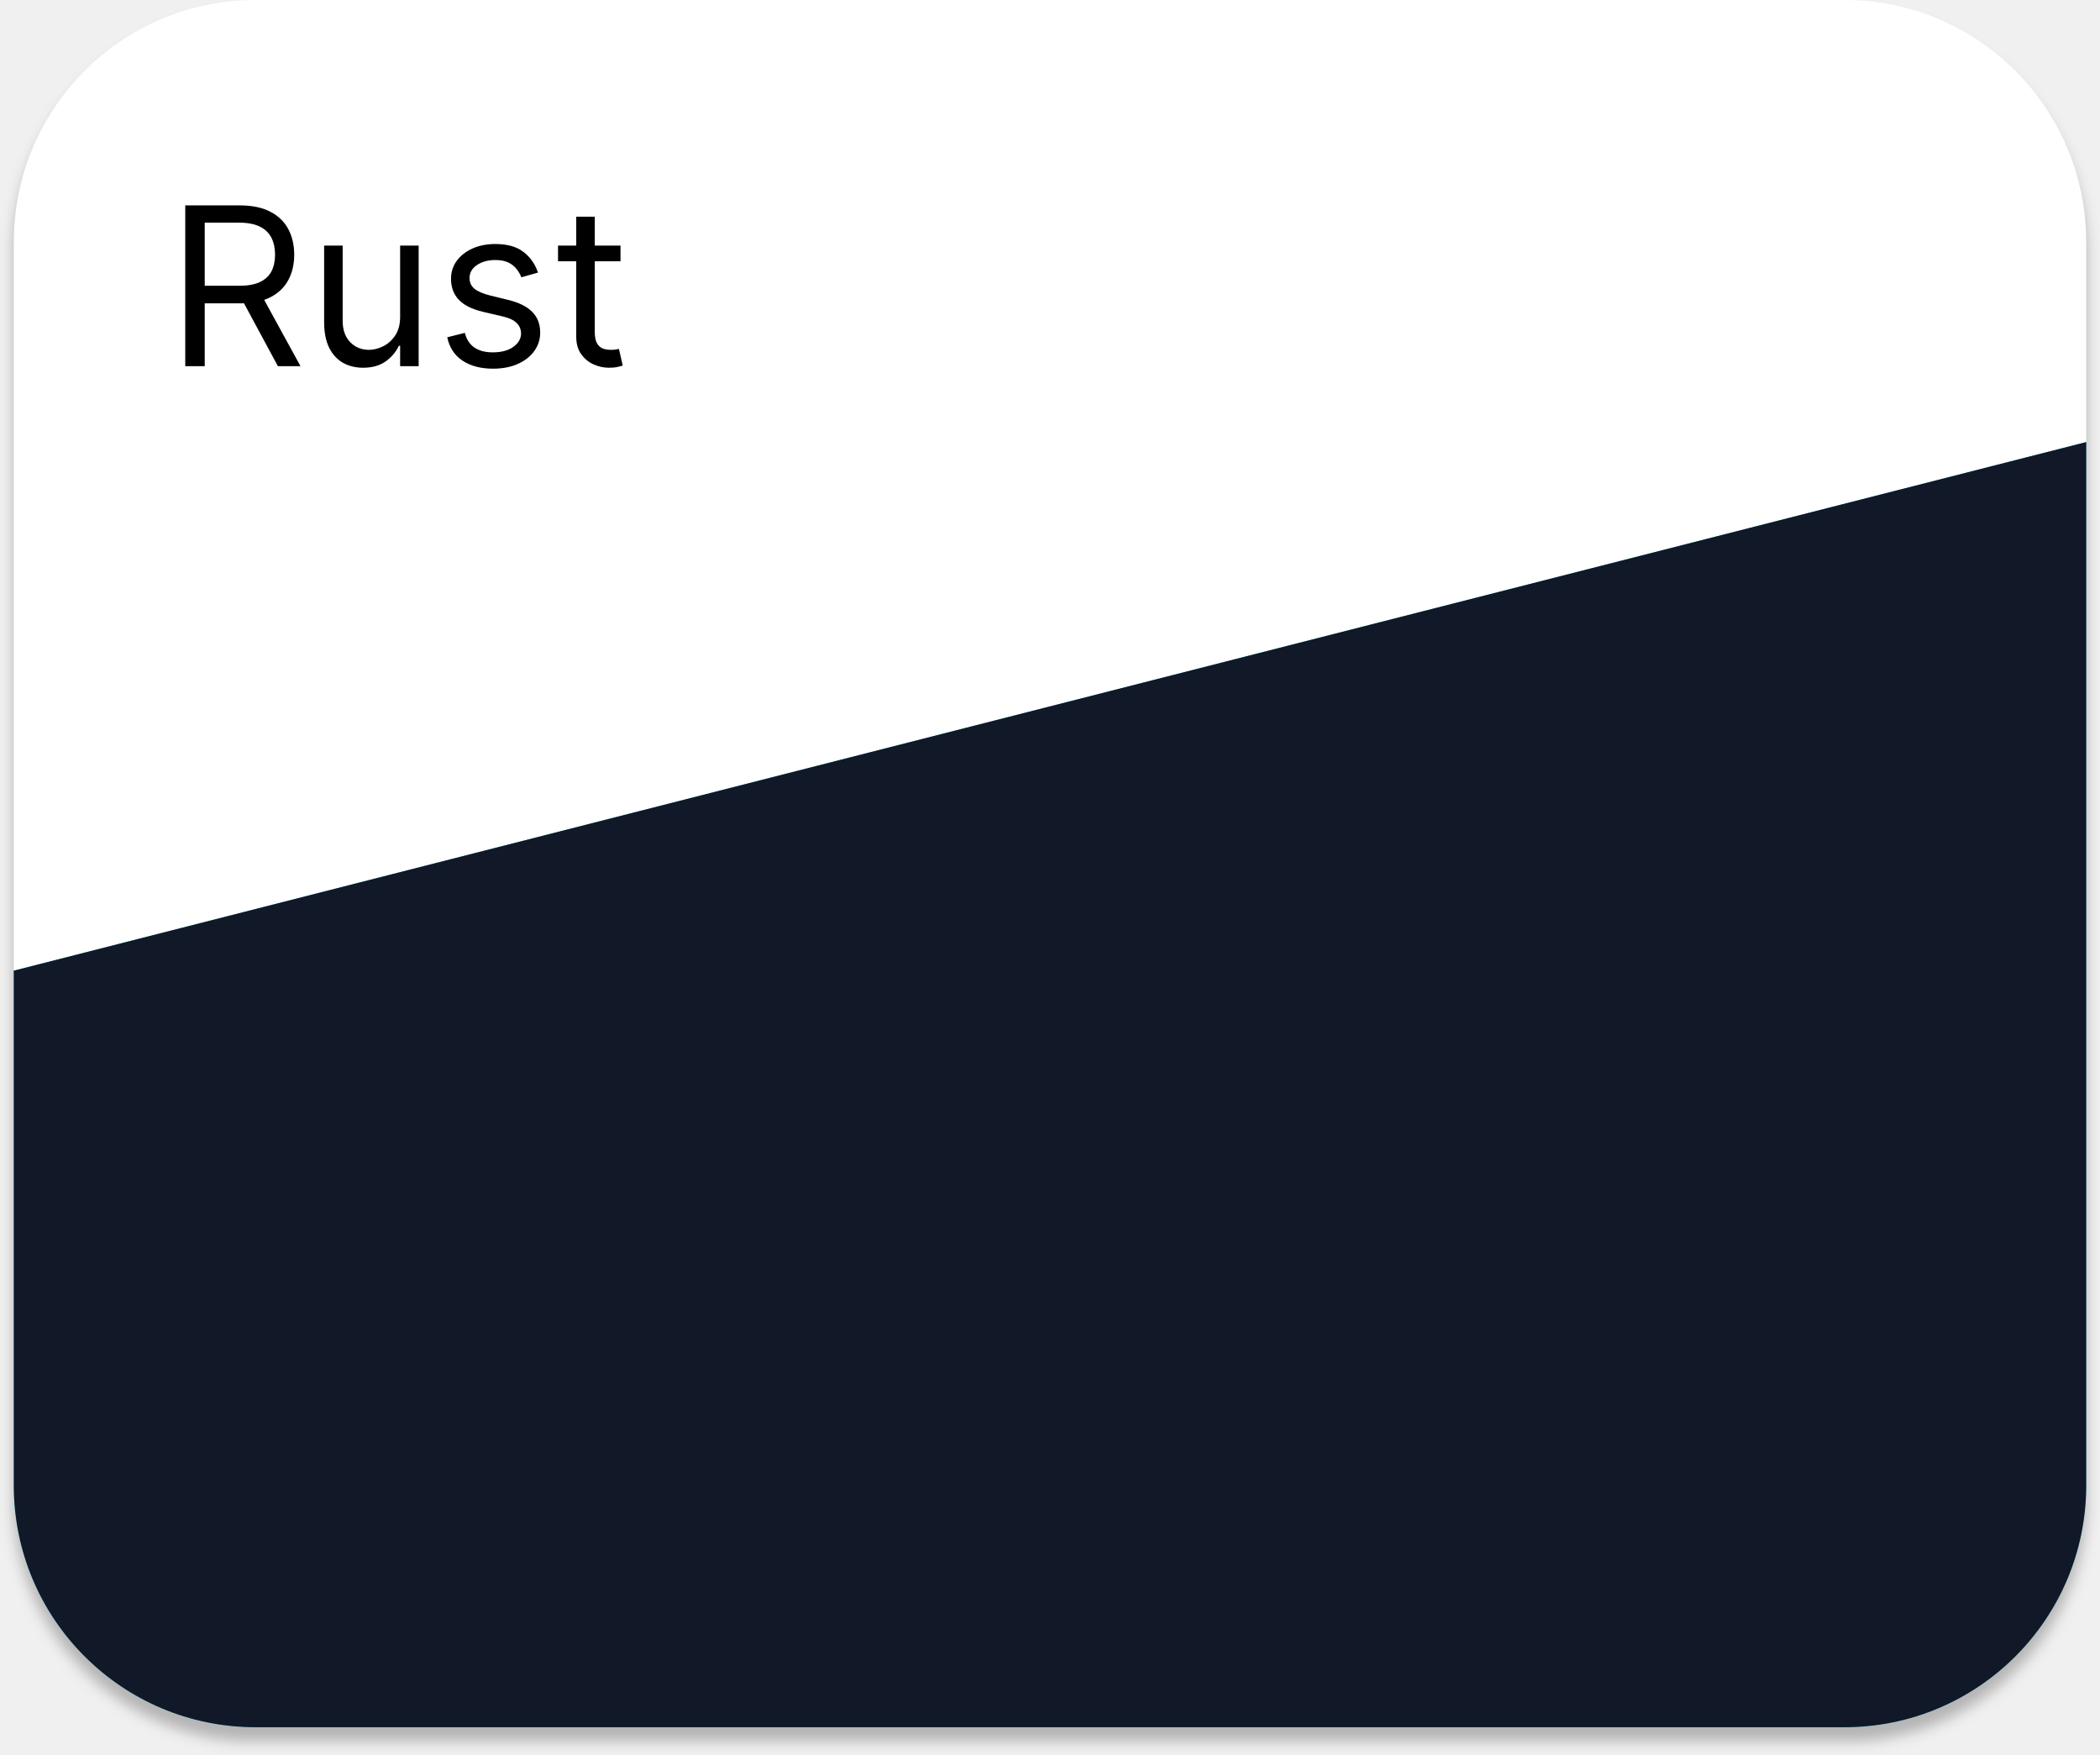
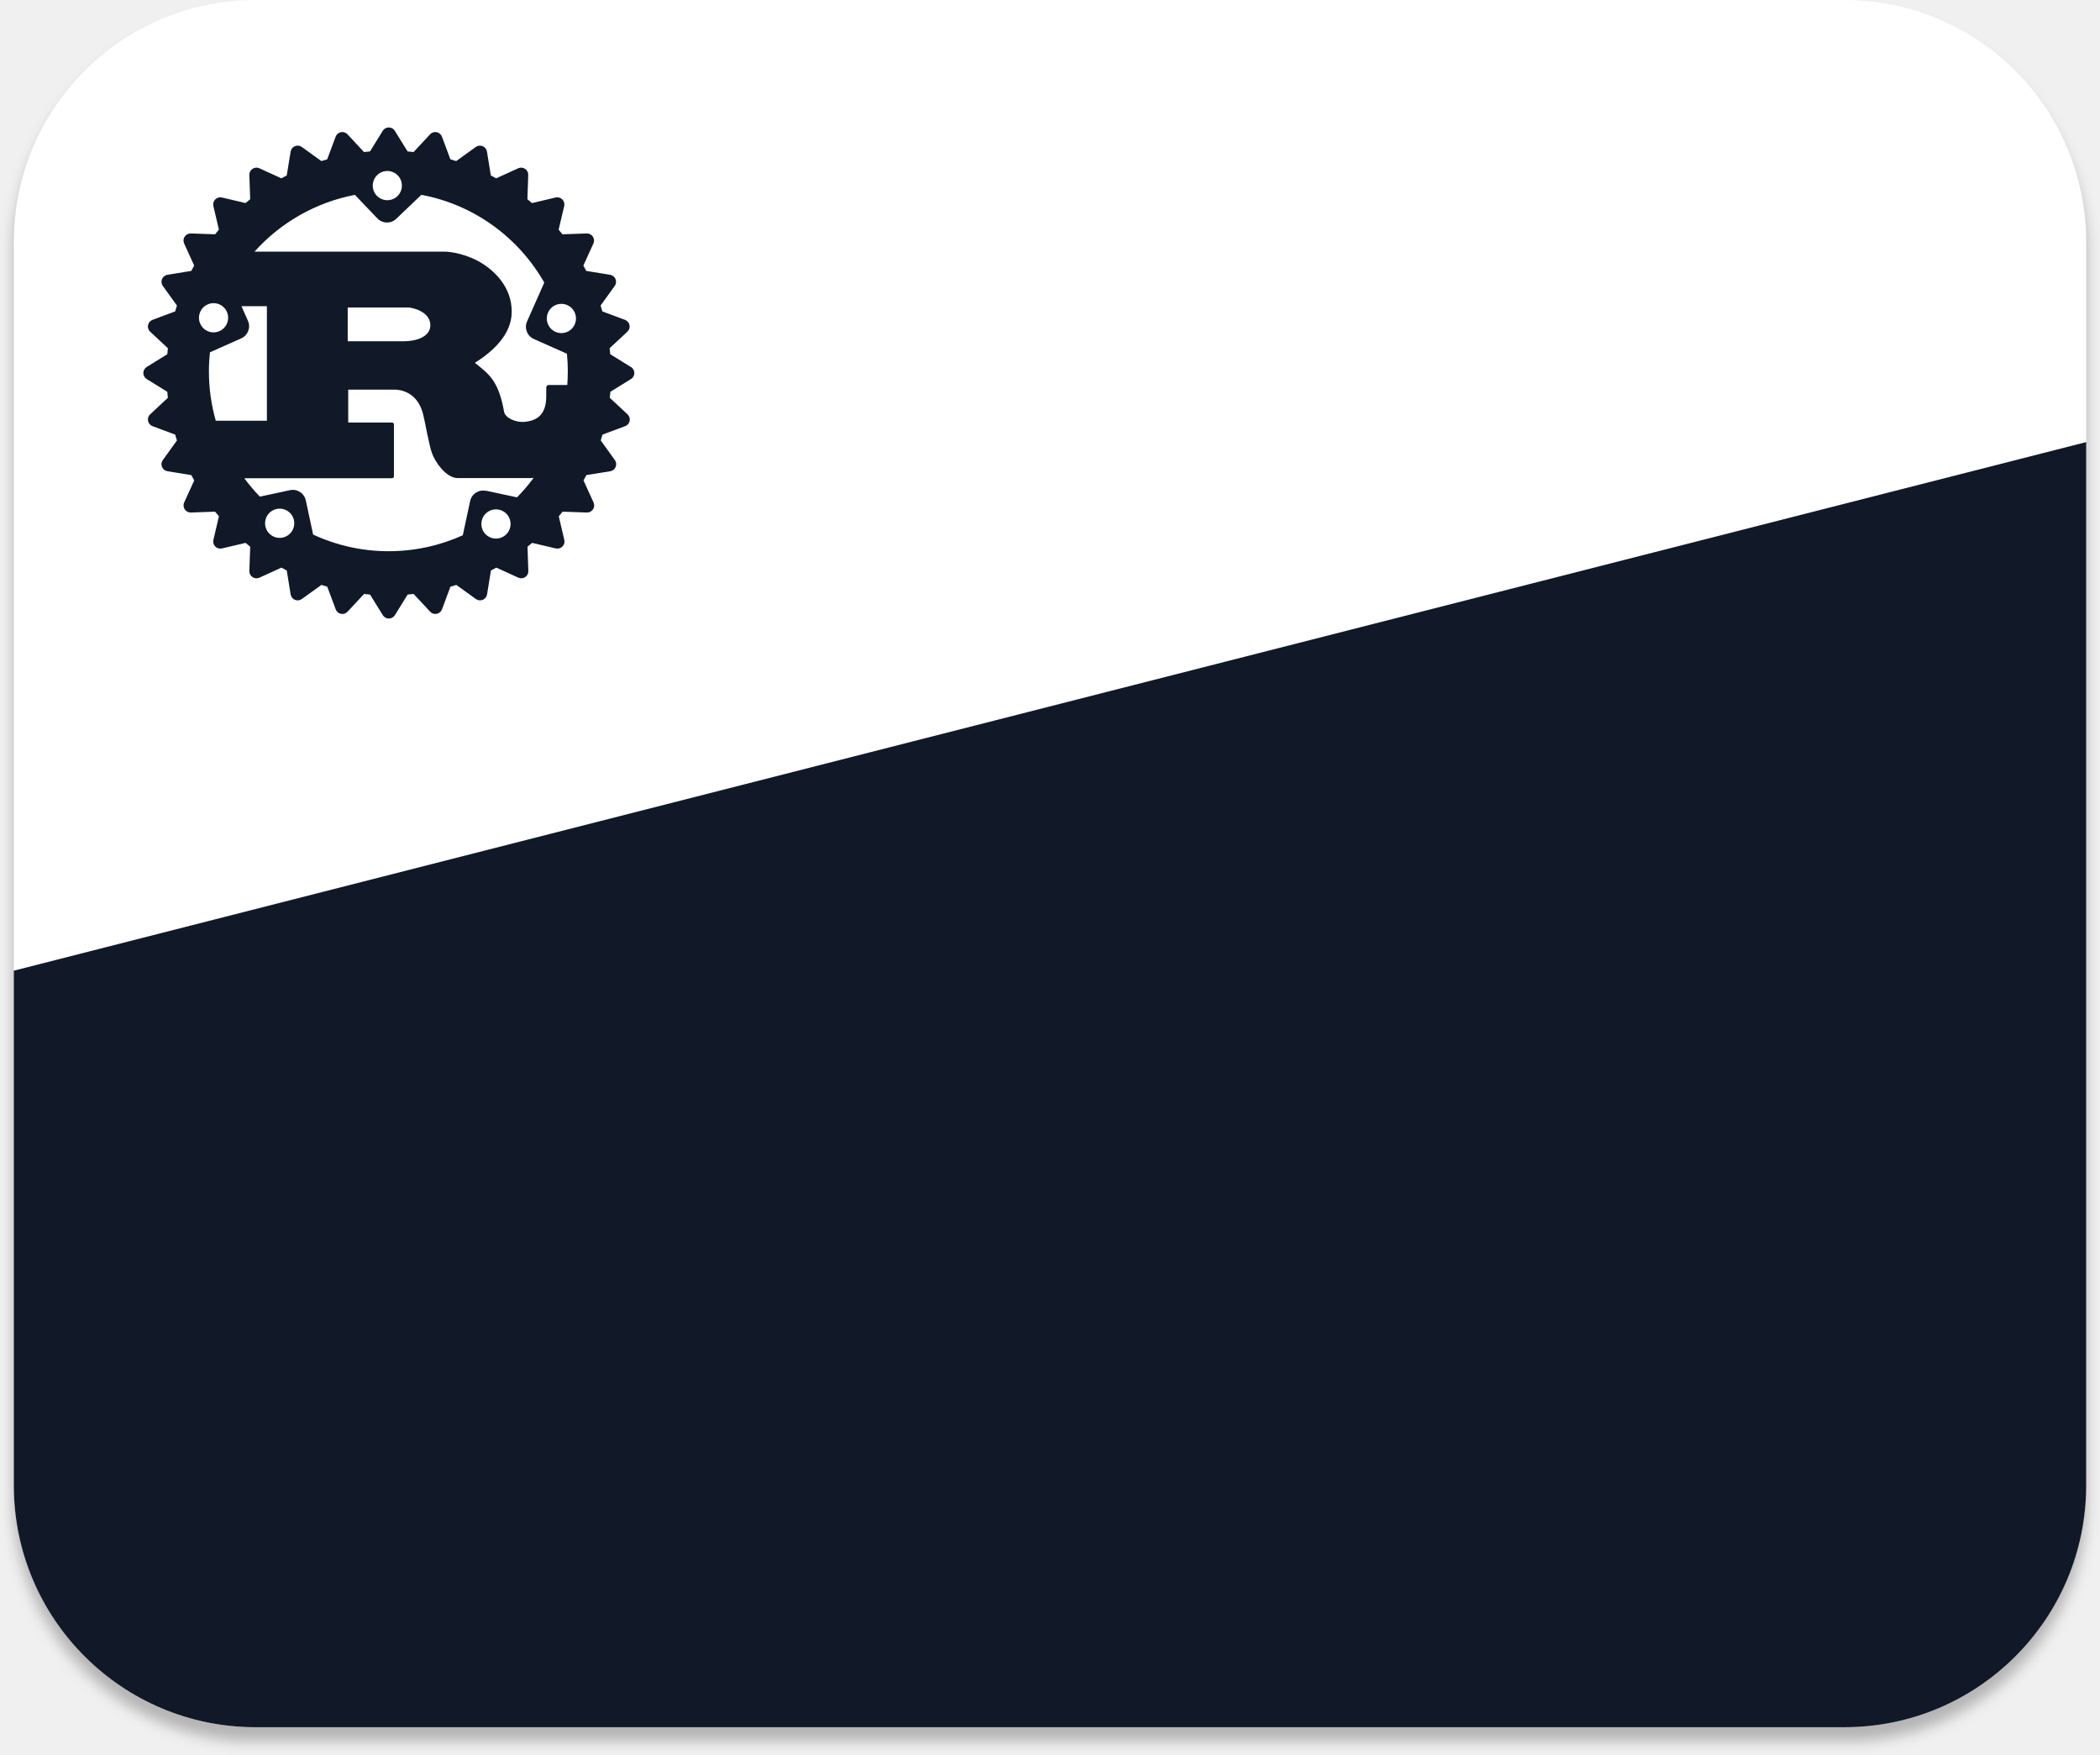
<svg xmlns="http://www.w3.org/2000/svg" width="608" height="508" viewBox="0 0 608 508" fill="none">
-   <g filter="url(#filter0_d_611_103)">
-     <g clip-path="url(#clip0_611_103)">
+   <g filter="url(#filter0_d_513_148)">
+     <g clip-path="url(#clip0_513_148)">
      <rect x="4" width="600" height="500" rx="70" fill="white" />
-       <path d="M4 280.997L605 127.724V490C605 495.523 600.523 500 595 500H14C8.477 500 4 495.523 4 490V280.997Z" fill="#06B6D4" />
      <path d="M4 280.997L605 127.724V490C605 495.523 600.523 500 595 500H14C8.477 500 4 495.523 4 490V280.997Z" fill="#111827" />
-       <path d="M53.636 106V59.455H69.364C73 59.455 75.985 60.076 78.318 61.318C80.651 62.545 82.379 64.235 83.5 66.386C84.621 68.538 85.182 70.985 85.182 73.727C85.182 76.47 84.621 78.901 83.5 81.023C82.379 83.144 80.659 84.811 78.341 86.023C76.023 87.22 73.061 87.818 69.454 87.818H56.727V82.727H69.273C71.758 82.727 73.758 82.364 75.273 81.636C76.803 80.909 77.909 79.879 78.591 78.546C79.288 77.197 79.636 75.591 79.636 73.727C79.636 71.864 79.288 70.235 78.591 68.841C77.894 67.447 76.78 66.371 75.25 65.614C73.72 64.841 71.697 64.454 69.182 64.454H59.273V106H53.636ZM75.546 85.091L87 106H80.454L69.182 85.091H75.546ZM115.847 91.727V71.091H121.21V106H115.847V100.091H115.483C114.665 101.864 113.392 103.371 111.665 104.614C109.938 105.841 107.756 106.455 105.119 106.455C102.938 106.455 100.998 105.977 99.301 105.023C97.604 104.053 96.271 102.598 95.301 100.659C94.331 98.704 93.847 96.242 93.847 93.273V71.091H99.21V92.909C99.21 95.454 99.922 97.485 101.347 99C102.786 100.515 104.619 101.273 106.847 101.273C108.18 101.273 109.536 100.932 110.915 100.25C112.309 99.568 113.475 98.523 114.415 97.114C115.369 95.704 115.847 93.909 115.847 91.727ZM155.761 78.909L150.943 80.273C150.64 79.47 150.193 78.689 149.602 77.932C149.027 77.159 148.239 76.523 147.239 76.023C146.239 75.523 144.958 75.273 143.398 75.273C141.261 75.273 139.481 75.765 138.057 76.75C136.648 77.72 135.943 78.954 135.943 80.454C135.943 81.788 136.428 82.841 137.398 83.614C138.367 84.386 139.883 85.03 141.943 85.546L147.125 86.818C150.246 87.576 152.572 88.735 154.102 90.296C155.633 91.841 156.398 93.833 156.398 96.273C156.398 98.273 155.822 100.061 154.67 101.636C153.534 103.212 151.943 104.455 149.898 105.364C147.852 106.273 145.473 106.727 142.761 106.727C139.201 106.727 136.254 105.955 133.92 104.409C131.587 102.864 130.11 100.606 129.489 97.636L134.58 96.364C135.064 98.242 135.981 99.651 137.33 100.591C138.693 101.53 140.473 102 142.67 102C145.17 102 147.155 101.47 148.625 100.409C150.11 99.333 150.852 98.046 150.852 96.546C150.852 95.333 150.428 94.318 149.58 93.5C148.731 92.667 147.428 92.046 145.67 91.636L139.852 90.273C136.655 89.515 134.307 88.341 132.807 86.75C131.322 85.144 130.58 83.136 130.58 80.727C130.58 78.758 131.133 77.015 132.239 75.5C133.36 73.985 134.883 72.796 136.807 71.932C138.746 71.068 140.943 70.636 143.398 70.636C146.852 70.636 149.564 71.394 151.534 72.909C153.519 74.424 154.928 76.424 155.761 78.909ZM179.653 71.091V75.636H161.562V71.091H179.653ZM166.835 62.727H172.199V96C172.199 97.515 172.419 98.651 172.858 99.409C173.313 100.152 173.888 100.652 174.585 100.909C175.297 101.152 176.047 101.273 176.835 101.273C177.426 101.273 177.911 101.242 178.29 101.182C178.669 101.106 178.972 101.045 179.199 101L180.29 105.818C179.926 105.955 179.419 106.091 178.767 106.227C178.116 106.379 177.29 106.455 176.29 106.455C174.775 106.455 173.29 106.129 171.835 105.477C170.396 104.826 169.199 103.833 168.244 102.5C167.305 101.167 166.835 99.485 166.835 97.454V62.727Z" fill="black" />
+       <path d="M182.641 106.234L176.678 102.539C176.627 101.957 176.57 101.377 176.508 100.8L181.643 96.018C182.165 95.532 182.398 94.812 182.257 94.116C182.12 93.417 181.629 92.841 180.962 92.595L174.401 90.149C174.236 89.582 174.064 89.018 173.887 88.451L177.976 82.773C178.393 82.195 178.479 81.444 178.207 80.789C177.936 80.133 177.342 79.663 176.645 79.548L169.73 78.423C169.461 77.898 169.181 77.382 168.899 76.874L171.806 70.489C172.104 69.84 172.042 69.09 171.646 68.492C171.25 67.9 170.581 67.554 169.866 67.581L162.843 67.825C162.48 67.372 162.11 66.922 161.734 66.48L163.351 59.647C163.514 58.953 163.309 58.221 162.803 57.718C162.302 57.215 161.574 57.008 160.874 57.171L154.041 58.787C153.598 58.412 153.149 58.041 152.693 57.679L152.939 50.655C152.966 49.945 152.62 49.27 152.028 48.876C151.434 48.479 150.683 48.419 150.031 48.714L143.659 51.621C143.145 51.339 142.628 51.059 142.111 50.788L140.983 43.874C140.869 43.173 140.399 42.578 139.742 42.312C139.085 42.038 138.329 42.127 137.758 42.542L132.08 46.632C131.52 46.453 130.958 46.282 130.395 46.119L127.95 39.558C127.701 38.889 127.125 38.399 126.428 38.261C125.73 38.123 125.016 38.356 124.526 38.874L119.745 44.01C119.167 43.946 118.586 43.887 118.006 43.84L114.311 37.862C113.937 37.258 113.275 36.89 112.558 36.89C111.841 36.89 111.186 37.258 110.819 37.862L107.124 43.84C106.543 43.887 105.961 43.946 105.385 44.01L100.603 38.874C100.118 38.356 99.398 38.123 98.702 38.261C98.002 38.4 97.426 38.889 97.18 39.558L94.735 46.119C94.167 46.282 93.605 46.455 93.05 46.632L87.372 42.542C86.794 42.125 86.042 42.037 85.388 42.312C84.732 42.583 84.261 43.178 84.147 43.874L83.019 50.788C82.498 51.059 81.981 51.337 81.471 51.621L75.099 48.714C74.451 48.418 73.7 48.479 73.102 48.876C72.51 49.27 72.163 49.945 72.191 50.655L72.435 57.679C71.981 58.041 71.532 58.412 71.088 58.787L64.254 57.171C63.56 57.009 62.828 57.215 62.325 57.718C61.82 58.222 61.615 58.949 61.778 59.647L63.381 66.48C63.007 66.923 62.638 67.372 62.275 67.825L55.252 67.581C54.544 67.56 53.866 67.9 53.472 68.492C53.075 69.082 53.016 69.837 53.31 70.489L56.218 76.874C55.935 77.386 55.655 77.903 55.385 78.423L48.47 79.548C47.768 79.662 47.175 80.132 46.908 80.789C46.636 81.448 46.724 82.202 47.139 82.773L51.228 88.451C51.05 89.012 50.877 89.576 50.714 90.149L44.153 92.595C43.487 92.843 42.997 93.419 42.858 94.116C42.719 94.814 42.952 95.529 43.472 96.018L48.607 100.8C48.543 101.377 48.486 101.959 48.437 102.539L42.474 106.234C41.869 106.608 41.501 107.268 41.501 107.986C41.501 108.705 41.869 109.358 42.474 109.725L48.437 113.42C48.486 114.002 48.543 114.582 48.607 115.159L43.472 119.941C42.952 120.426 42.719 121.146 42.858 121.843C42.997 122.543 43.487 123.117 44.153 123.364L50.714 125.81C50.877 126.378 51.05 126.941 51.228 127.508L47.139 133.186C46.723 133.765 46.635 134.516 46.908 135.17C47.181 135.829 47.775 136.299 48.484 136.411L55.398 137.536C55.669 138.061 55.946 138.577 56.231 139.085L53.324 145.456C53.028 146.104 53.089 146.856 53.486 147.453C53.882 148.047 54.557 148.393 55.265 148.365L62.275 148.119C62.64 148.575 63.009 149.022 63.383 149.467L61.781 156.3C61.617 156.993 61.823 157.713 62.328 158.215C62.829 158.722 63.559 158.924 64.257 158.761L71.09 157.158C71.534 157.536 71.984 157.903 72.438 158.264L72.193 165.288C72.166 165.998 72.513 166.673 73.105 167.067C73.695 167.462 74.45 167.522 75.102 167.226L81.473 164.319C81.987 164.604 82.503 164.881 83.022 165.152L84.149 172.066C84.263 172.77 84.734 173.365 85.391 173.642C86.047 173.915 86.804 173.827 87.374 173.413L93.053 169.324C93.614 169.502 94.178 169.675 94.751 169.838L97.196 176.4C97.445 177.066 98.021 177.559 98.718 177.695C99.416 177.836 100.131 177.602 100.62 177.081L105.402 171.945C105.979 172.012 106.56 172.068 107.141 172.119L110.836 178.083C111.208 178.685 111.869 179.056 112.574 179.056C113.28 179.056 113.947 178.686 114.327 178.083L118.022 172.119C118.603 172.068 119.184 172.012 119.761 171.945L124.543 177.081C125.028 177.602 125.748 177.836 126.445 177.695C127.144 177.557 127.72 177.066 127.966 176.4L130.411 169.838C130.979 169.675 131.543 169.502 132.11 169.324L137.788 173.413C138.365 173.827 139.118 173.915 139.771 173.642C140.429 173.372 140.899 172.776 141.013 172.066L142.141 165.152C142.662 164.881 143.179 164.6 143.689 164.319L150.061 167.226C150.709 167.522 151.46 167.462 152.058 167.067C152.65 166.67 152.995 165.998 152.969 165.288L152.725 158.264C153.178 157.901 153.628 157.536 154.071 157.158L160.904 158.761C161.598 158.924 162.331 158.722 162.833 158.215C163.339 157.711 163.544 156.987 163.381 156.3L161.778 149.467C162.153 149.022 162.522 148.575 162.883 148.119L169.907 148.365C170.615 148.393 171.293 148.047 171.686 147.453C172.083 146.861 172.144 146.107 171.847 145.456L168.94 139.085C169.224 138.57 169.502 138.054 169.771 137.536L176.686 136.411C177.389 136.299 177.982 135.829 178.248 135.17C178.52 134.514 178.434 133.757 178.017 133.186L173.928 127.508C174.105 126.947 174.277 126.383 174.441 125.81L181.003 123.364C181.67 123.115 182.162 122.54 182.298 121.843C182.439 121.145 182.205 120.43 181.684 119.941L176.549 115.159C176.611 114.582 176.668 114 176.718 113.42L182.682 109.725C183.287 109.353 183.655 108.691 183.655 107.986C183.655 107.281 183.288 106.614 182.683 106.234H182.641ZM142.702 155.819C140.419 155.327 138.979 153.075 139.469 150.792C139.956 148.51 142.199 147.057 144.481 147.546C146.764 148.033 148.217 150.29 147.728 152.572C147.239 154.854 144.998 156.308 142.715 155.819H142.702ZM140.678 142.098C138.599 141.652 136.548 142.976 136.113 145.06L133.994 154.949C127.459 157.911 120.137 159.568 112.53 159.568C104.705 159.568 97.315 157.843 90.658 154.746L88.539 144.856C88.093 142.777 86.053 141.446 83.974 141.894L75.239 143.769C73.623 142.098 72.115 140.318 70.729 138.444H113.25C113.731 138.444 114.051 138.357 114.051 137.919V122.84C114.051 122.403 113.731 122.316 113.25 122.316H100.819V112.793H114.255C115.482 112.793 120.816 113.143 122.515 119.966C123.048 122.058 124.226 128.877 125.028 131.064C125.827 133.51 129.076 138.4 132.54 138.4H153.733C153.973 138.4 154.23 138.373 154.5 138.324C153.033 140.321 151.416 142.209 149.691 143.976L140.752 142.06L140.678 142.098ZM81.855 155.615C79.573 156.107 77.331 154.653 76.842 152.368C76.354 150.086 77.804 147.831 80.089 147.342C82.371 146.854 84.613 148.308 85.102 150.589C85.589 152.871 84.139 155.126 81.855 155.615ZM65.689 90.272C66.634 92.404 65.673 94.904 63.542 95.855C61.41 96.802 58.924 95.839 57.973 93.709C57.022 91.579 57.989 89.076 60.119 88.125C62.252 87.18 64.738 88.141 65.689 90.272ZM60.73 102.009L69.832 97.961C71.775 97.098 72.658 94.823 71.788 92.88L69.914 88.641H77.277V121.789H62.469C61.18 117.251 60.486 112.469 60.486 107.524C60.486 105.636 60.588 103.775 60.783 101.941L60.73 102.009ZM100.67 98.789V89.008H118.195C119.101 89.008 124.593 90.056 124.593 94.157C124.593 97.567 120.382 98.789 116.918 98.789H100.616H100.67ZM164.383 107.592C164.383 108.891 164.336 110.174 164.241 111.451H158.902C158.368 111.451 158.153 111.801 158.153 112.324V114.769C158.153 120.529 154.906 121.793 152.054 122.105C149.337 122.411 146.334 120.969 145.968 119.307C144.365 110.3 141.702 108.384 137.491 105.043C142.721 101.728 148.155 96.824 148.155 90.235C148.155 83.157 143.305 78.701 140.004 76.514C135.358 73.458 130.223 72.846 128.837 72.846H73.682C81.168 64.505 91.343 58.582 102.754 56.409L109.261 63.228C110.728 64.763 113.16 64.831 114.709 63.353L121.99 56.398C137.205 59.237 150.111 68.719 157.583 81.802L152.597 93.05C151.737 94.992 152.615 97.275 154.553 98.13L164.144 102.396C164.31 104.094 164.397 105.82 164.397 107.558L164.383 107.592ZM109.229 50.672C110.913 49.055 113.589 49.123 115.192 50.809C116.795 52.493 116.741 55.17 115.052 56.786C113.368 58.403 110.692 58.335 109.089 56.648C107.486 54.963 107.54 52.287 109.229 50.67V50.672ZM158.678 90.475C159.622 88.343 162.115 87.378 164.247 88.329C166.38 89.275 167.345 91.78 166.394 93.912C165.45 96.045 162.957 97.01 160.824 96.059C158.691 95.113 157.727 92.608 158.678 90.475Z" fill="#111827" />
    </g>
  </g>
  <defs>
-     <filter id="filter0_d_611_103" x="0" y="0" width="608" height="508" filterUnits="userSpaceOnUse" color-interpolation-filters="sRGB">
+     <filter id="filter0_d_513_148" x="0" y="0" width="608" height="508" filterUnits="userSpaceOnUse" color-interpolation-filters="sRGB">
      <feFlood flood-opacity="0" result="BackgroundImageFix" />
      <feColorMatrix in="SourceAlpha" type="matrix" values="0 0 0 0 0 0 0 0 0 0 0 0 0 0 0 0 0 0 127 0" result="hardAlpha" />
      <feOffset dy="4" />
      <feGaussianBlur stdDeviation="2" />
      <feColorMatrix type="matrix" values="0 0 0 0 0 0 0 0 0 0 0 0 0 0 0 0 0 0 0.25 0" />
-       <feBlend mode="normal" in2="BackgroundImageFix" result="effect1_dropShadow_611_103" />
-       <feBlend mode="normal" in="SourceGraphic" in2="effect1_dropShadow_611_103" result="shape" />
+       <feBlend mode="normal" in2="BackgroundImageFix" result="effect1_dropShadow_513_148" />
+       <feBlend mode="normal" in="SourceGraphic" in2="effect1_dropShadow_513_148" result="shape" />
    </filter>
-     <clipPath id="clip0_611_103">
+     <clipPath id="clip0_513_148">
      <rect x="4" width="600" height="500" rx="70" fill="white" />
    </clipPath>
  </defs>
</svg>
